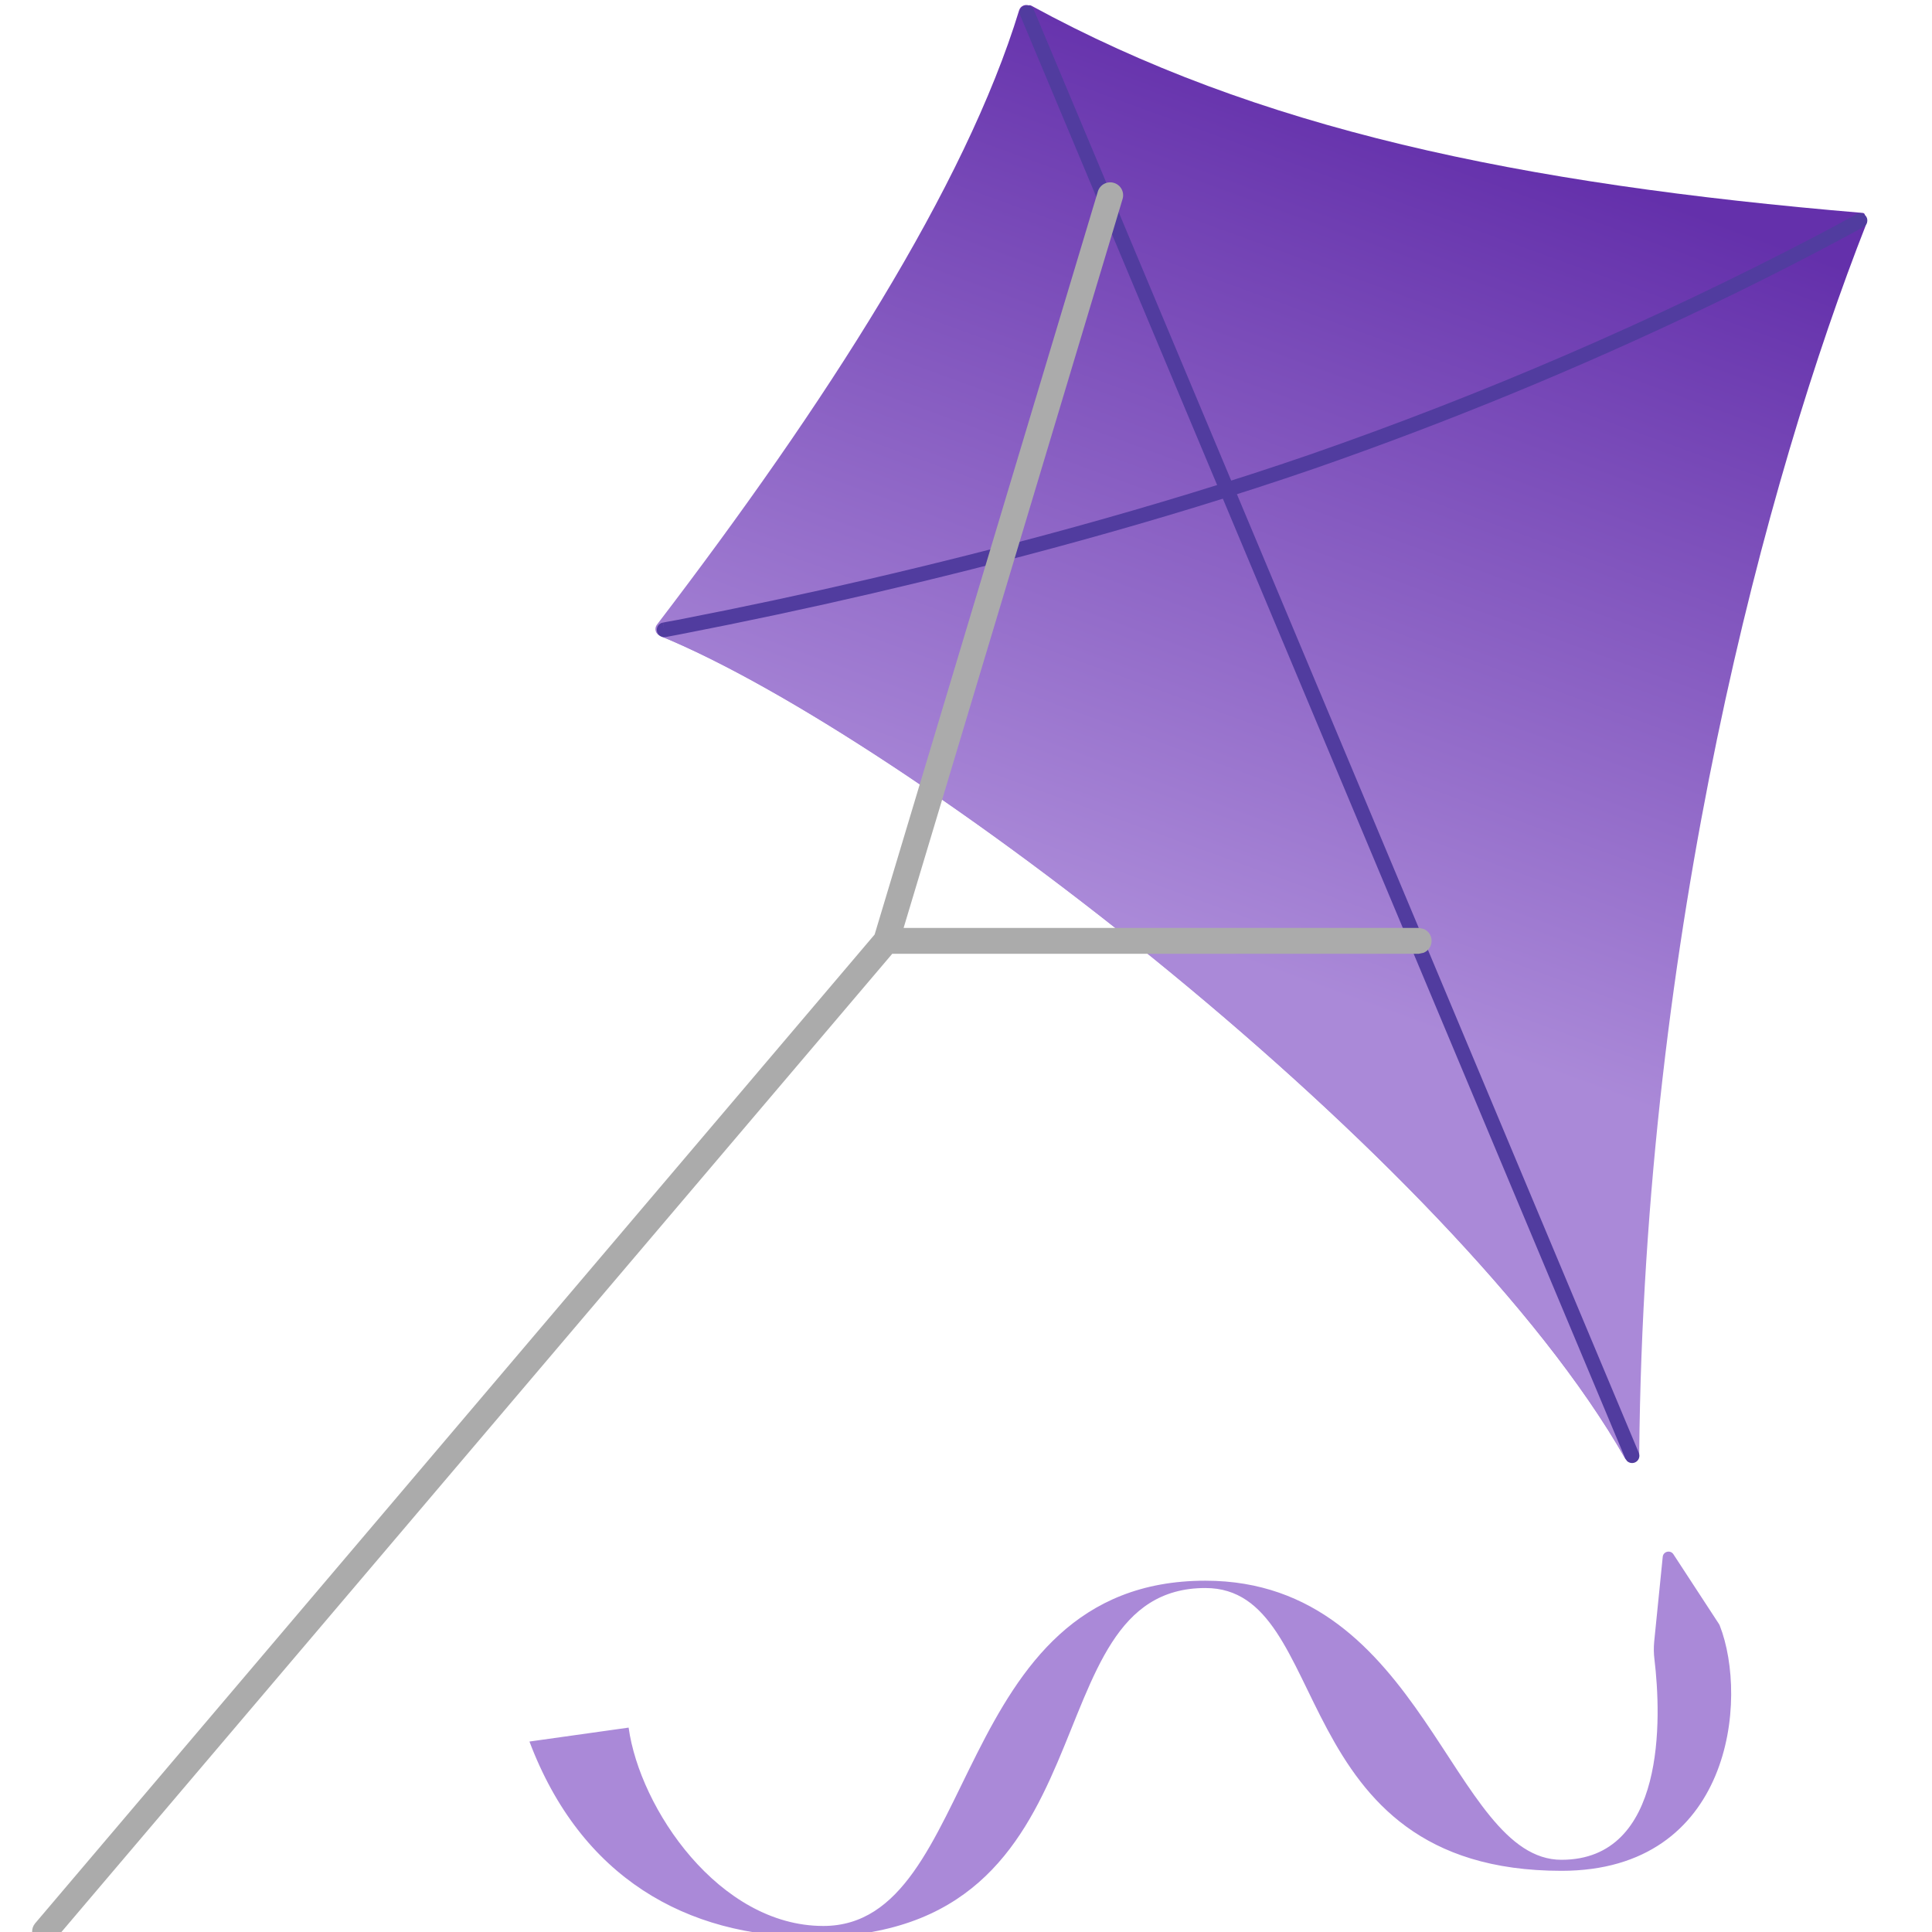
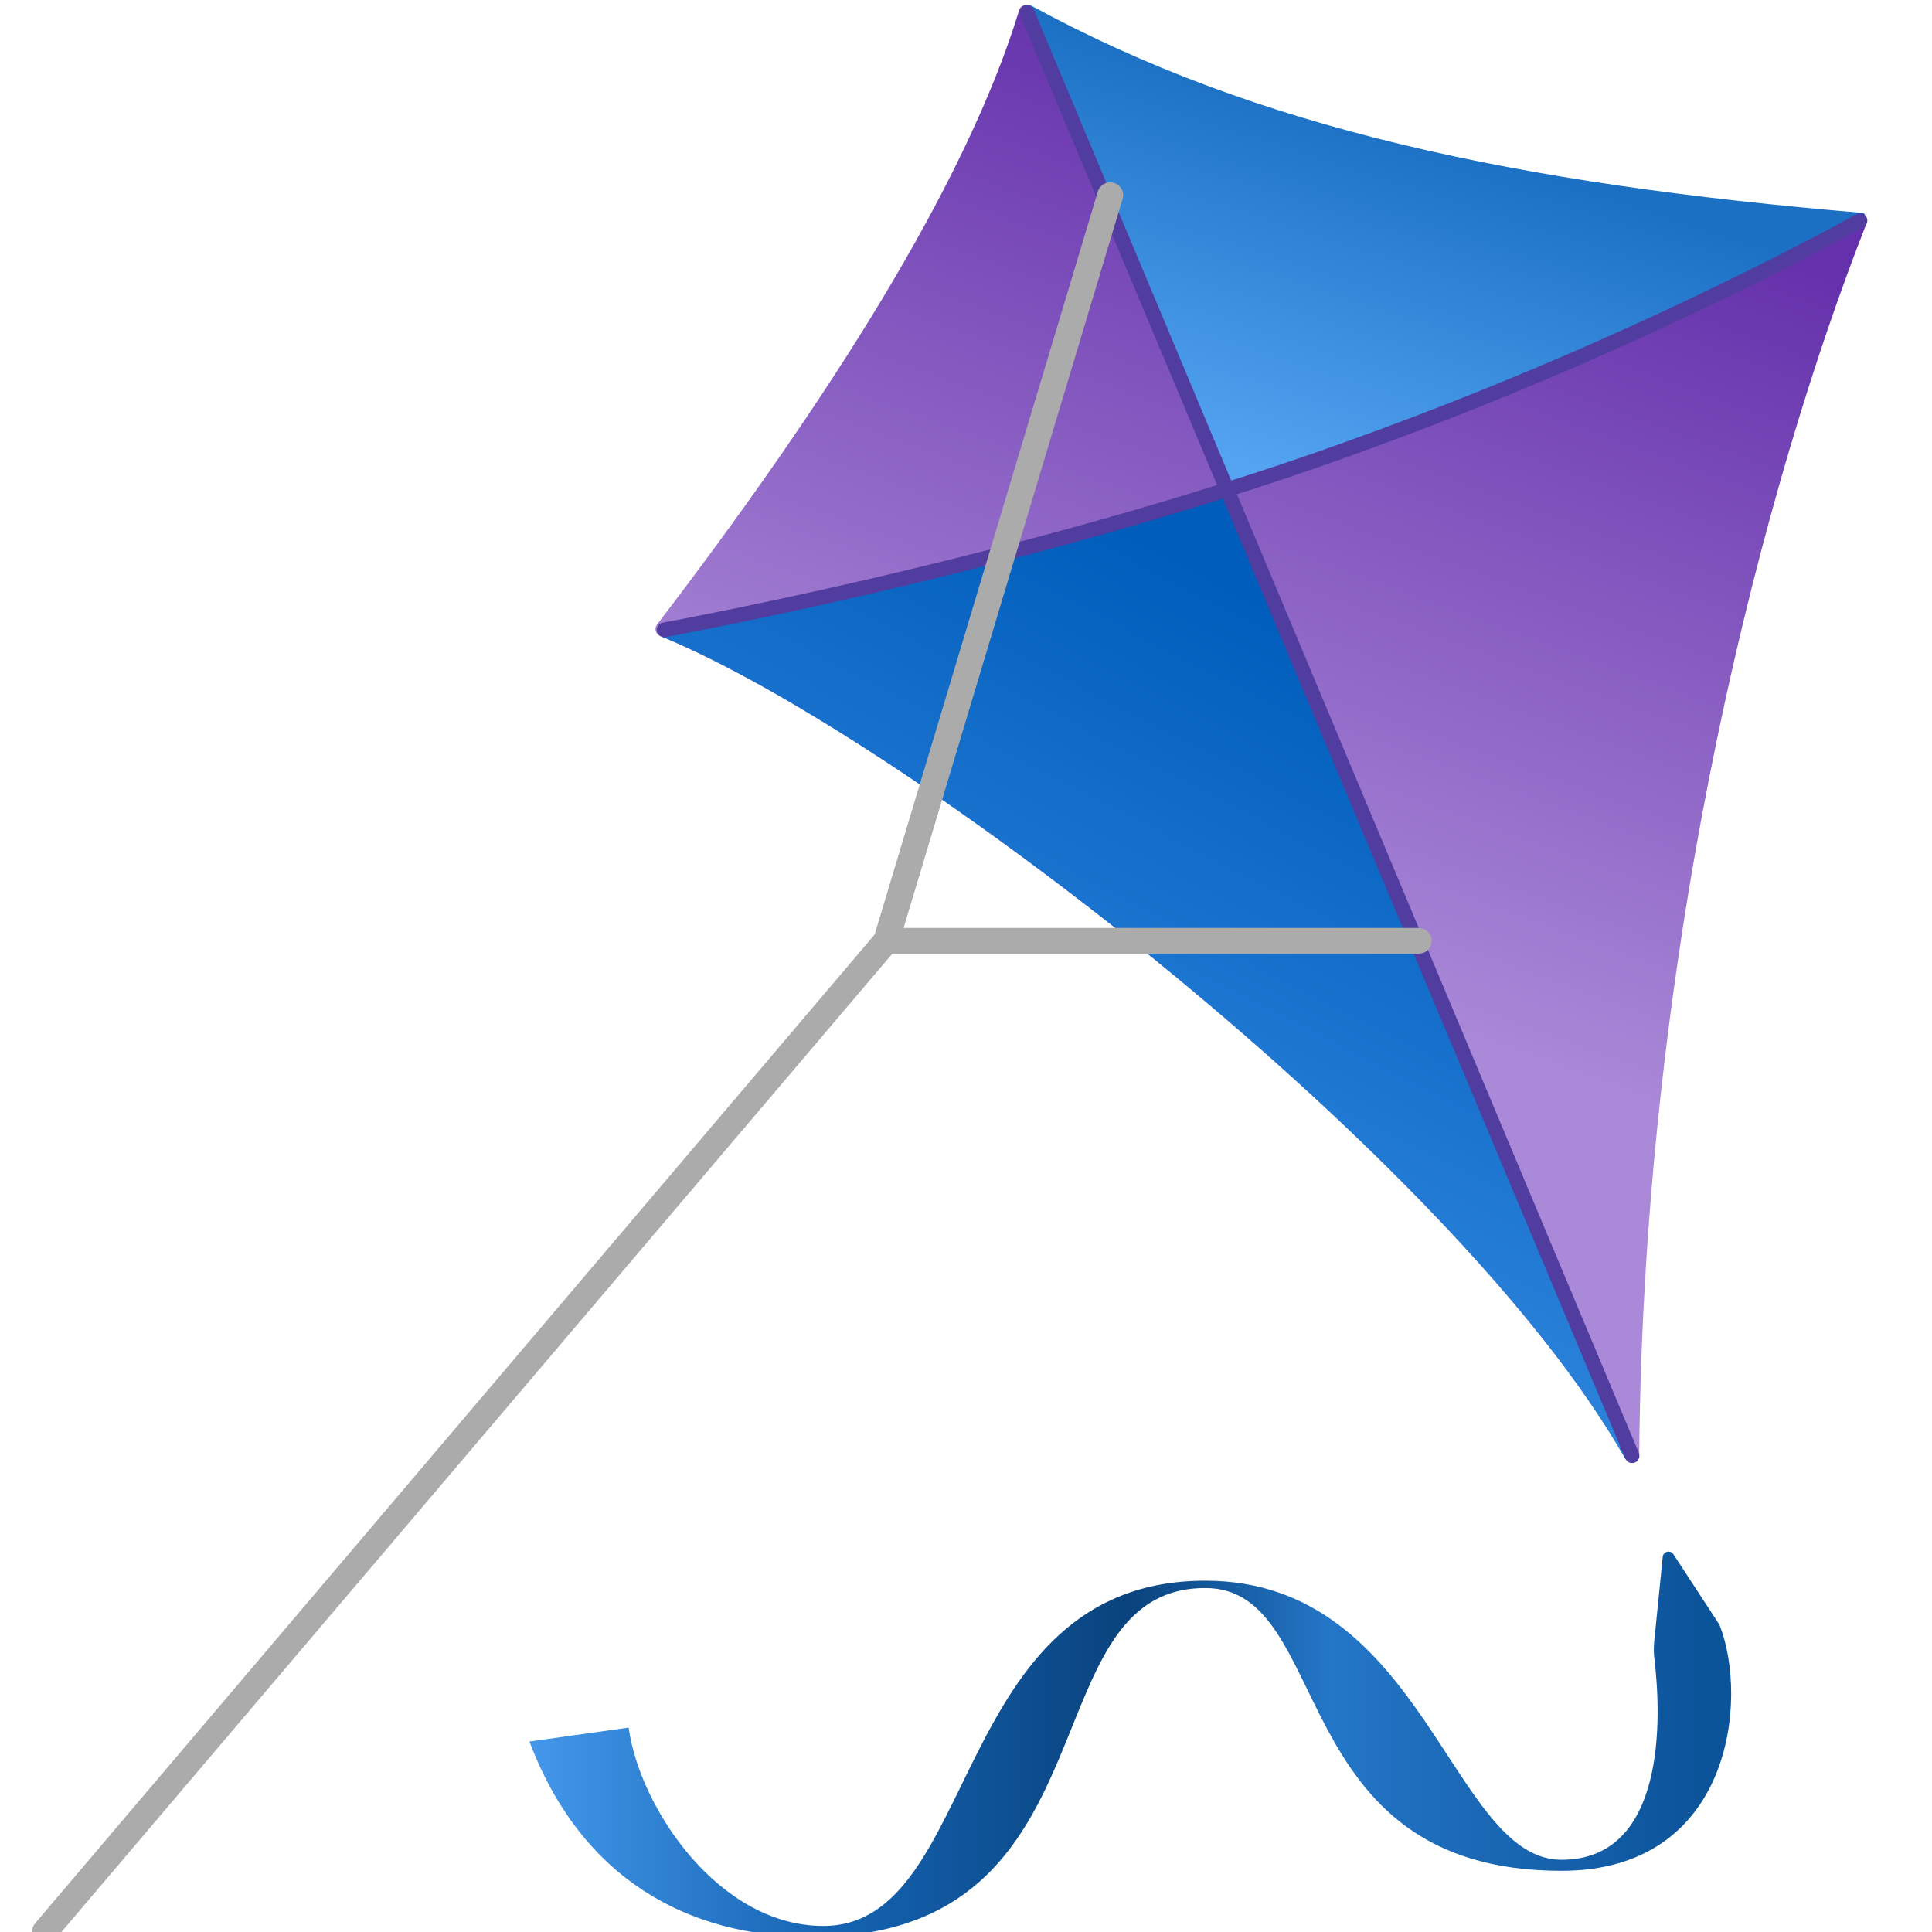
<svg xmlns="http://www.w3.org/2000/svg" height="1em" style="flex:none;line-height:1" viewBox="0 0 24 24" width="1em">
-   <path d="M8.162 7.758c2.093-2.738 3.831-5.445 4.498-7.63a.093.093 0 01.14-.051c2.324 1.539 6.558 2.552 10.301 2.576a.09.09 0 01.085.124c-1.243 3.158-2.765 8.817-2.823 15.28-.001.095-.135.13-.183.046-2.131-3.729-8.955-8.968-11.982-10.205a.09.09 0 01-.036-.14z" fill="url(#lobe-icons-copilot-kit-_R_0_)" />
-   <path d="M15.223 6.083A61.492 61.492 0 018.25 7.827c-.045.008-.055.071-.012.089 3.05 1.267 9.84 6.492 11.952 10.206a.017.017 0 00.022.007.018.018 0 00.01-.024l-4.999-12.02z" fill="url(#lobe-icons-copilot-kit-_R_0_)" />
-   <path d="M12.81.07c2.8 1.528 6.037 2.214 10.33 2.575.028.002.036.039.012.051-.55.282-3.695 1.883-6.03 2.74-.626.23-1.256.443-1.876.64a.028.028 0 01-.033-.016L12.746.128c-.017-.04.027-.078.065-.058z" fill="url(#lobe-icons-copilot-kit-_R_0_)" />
+   <path d="M8.162 7.758c2.093-2.738 3.831-5.445 4.498-7.63a.093.093 0 01.14-.051c2.324 1.539 6.558 2.552 10.301 2.576a.09.09 0 01.085.124c-1.243 3.158-2.765 8.817-2.823 15.28-.001.095-.135.13-.183.046-2.131-3.729-8.955-8.968-11.982-10.205a.09.09 0 01-.036-.14z" fill="url(#lobe-icons-copilot-kit-0-_R_0_)" />
+   <path d="M15.223 6.083A61.492 61.492 0 018.25 7.827c-.045.008-.055.071-.012.089 3.05 1.267 9.84 6.492 11.952 10.206a.017.017 0 00.022.007.018.018 0 00.01-.024l-4.999-12.02z" fill="url(#lobe-icons-copilot-kit-1-_R_0_)" />
+   <path d="M12.81.07c2.8 1.528 6.037 2.214 10.33 2.575.028.002.036.039.012.051-.55.282-3.695 1.883-6.03 2.74-.626.23-1.256.443-1.876.64a.028.028 0 01-.033-.016L12.746.128c-.017-.04.027-.078.065-.058z" fill="url(#lobe-icons-copilot-kit-2-_R_0_)" />
  <path d="M12.725.075c.046-.019.1.003.119.05l7.514 17.923a.091.091 0 01-.148.1l-.02-.03L12.675.195a.091.091 0 01.049-.12z" fill="#513C9F" />
  <path d="M23.06 2.66c.044-.025.1-.01.125.034.025.044.009.1-.035.124v.001l-.008.004-.025.015-.1.054a41.384 41.384 0 01-1.811.92A47.05 47.05 0 0116.33 5.82c-1.954.674-3.97 1.197-5.497 1.552a66.27 66.27 0 01-2.38.507l-.138.026-.036.007h-.01l-.002.002a.091.091 0 11-.033-.18l.016.09-.015-.09h.002l.01-.002.035-.007.137-.025a66.16 66.16 0 002.373-.506c1.524-.354 3.533-.876 5.479-1.547a46.857 46.857 0 006.276-2.709c.166-.087.295-.156.381-.204l.099-.054.024-.014.008-.004z" fill="#513C9F" />
  <path d="M13.838 2.272a.16.16 0 01.107.2l-2.72 9.055h6.4l.061.013a.16.16 0 010 .295l-.061.013h-6.541L.679 24.099l-.05.04a.16.16 0 01-.194-.245l10.43-12.285 2.773-9.23a.16.16 0 01.2-.107z" fill="#ABABAB" />
-   <path d="M7.809 21.461l-1.232.173c.638 1.69 1.949 2.427 3.514 2.427 3.831 0 2.661-4.334 4.883-4.334 1.61 0 .956 3.513 4.423 3.513 2.116 0 2.326-2.131 1.966-3.048l-.008-.016-.567-.868c-.037-.058-.127-.036-.133.032l-.106 1.053a1.01 1.01 0 00.003.219c.088.727.144 2.491-1.155 2.491-1.37 0-1.7-3.467-4.423-3.467-3.196 0-2.785 4.289-4.747 4.289-1.294 0-2.28-1.46-2.418-2.464z" fill="url(#lobe-icons-copilot-kit-_R_0_)" />
+   <path d="M7.809 21.461l-1.232.173c.638 1.69 1.949 2.427 3.514 2.427 3.831 0 2.661-4.334 4.883-4.334 1.61 0 .956 3.513 4.423 3.513 2.116 0 2.326-2.131 1.966-3.048l-.008-.016-.567-.868c-.037-.058-.127-.036-.133.032l-.106 1.053a1.01 1.01 0 00.003.219c.088.727.144 2.491-1.155 2.491-1.37 0-1.7-3.467-4.423-3.467-3.196 0-2.785 4.289-4.747 4.289-1.294 0-2.28-1.46-2.418-2.464z" fill="url(#lobe-icons-copilot-kit-3-_R_0_)" />
  <defs>
-     <linearGradient gradientUnits="userSpaceOnUse" id="lobe-icons-copilot-kit-_R_0_" x1="17.852" x2="14.202" y1="1.467" y2="11.504">
+     <linearGradient gradientUnits="userSpaceOnUse" id="lobe-icons-copilot-kit-0-_R_0_" x1="17.852" x2="14.202" y1="1.467" y2="11.504">
      <stop stop-color="#6430AB" />
      <stop offset="1" stop-color="#AA89D8" />
    </linearGradient>
-     <linearGradient gradientUnits="userSpaceOnUse" id="lobe-icons-copilot-kit-_R_0_" x1="15.024" x2="10.324" y1="7.125" y2="16.204">
+     <linearGradient gradientUnits="userSpaceOnUse" id="lobe-icons-copilot-kit-1-_R_0_" x1="15.024" x2="10.324" y1="7.125" y2="16.204">
      <stop stop-color="#005DBB" />
      <stop offset="1" stop-color="#3D92E8" />
    </linearGradient>
-     <linearGradient gradientUnits="userSpaceOnUse" id="lobe-icons-copilot-kit-_R_0_" x1="17.122" x2="15.707" y1="1.467" y2="5.892">
+     <linearGradient gradientUnits="userSpaceOnUse" id="lobe-icons-copilot-kit-2-_R_0_" x1="17.122" x2="15.707" y1="1.467" y2="5.892">
      <stop stop-color="#1B70C4" />
      <stop offset="1" stop-color="#54A4F2" />
    </linearGradient>
-     <linearGradient gradientUnits="userSpaceOnUse" id="lobe-icons-copilot-kit-_R_0_" x1="6.577" x2="21.506" y1="21.758" y2="21.758">
+     <linearGradient gradientUnits="userSpaceOnUse" id="lobe-icons-copilot-kit-3-_R_0_" x1="6.577" x2="21.506" y1="21.758" y2="21.758">
      <stop stop-color="#4497EA" />
      <stop offset=".255" stop-color="#1463B2" />
      <stop offset=".499" stop-color="#0A437D" />
      <stop offset=".667" stop-color="#2476C8" />
      <stop offset=".973" stop-color="#0C549A" />
    </linearGradient>
  </defs>
</svg>
